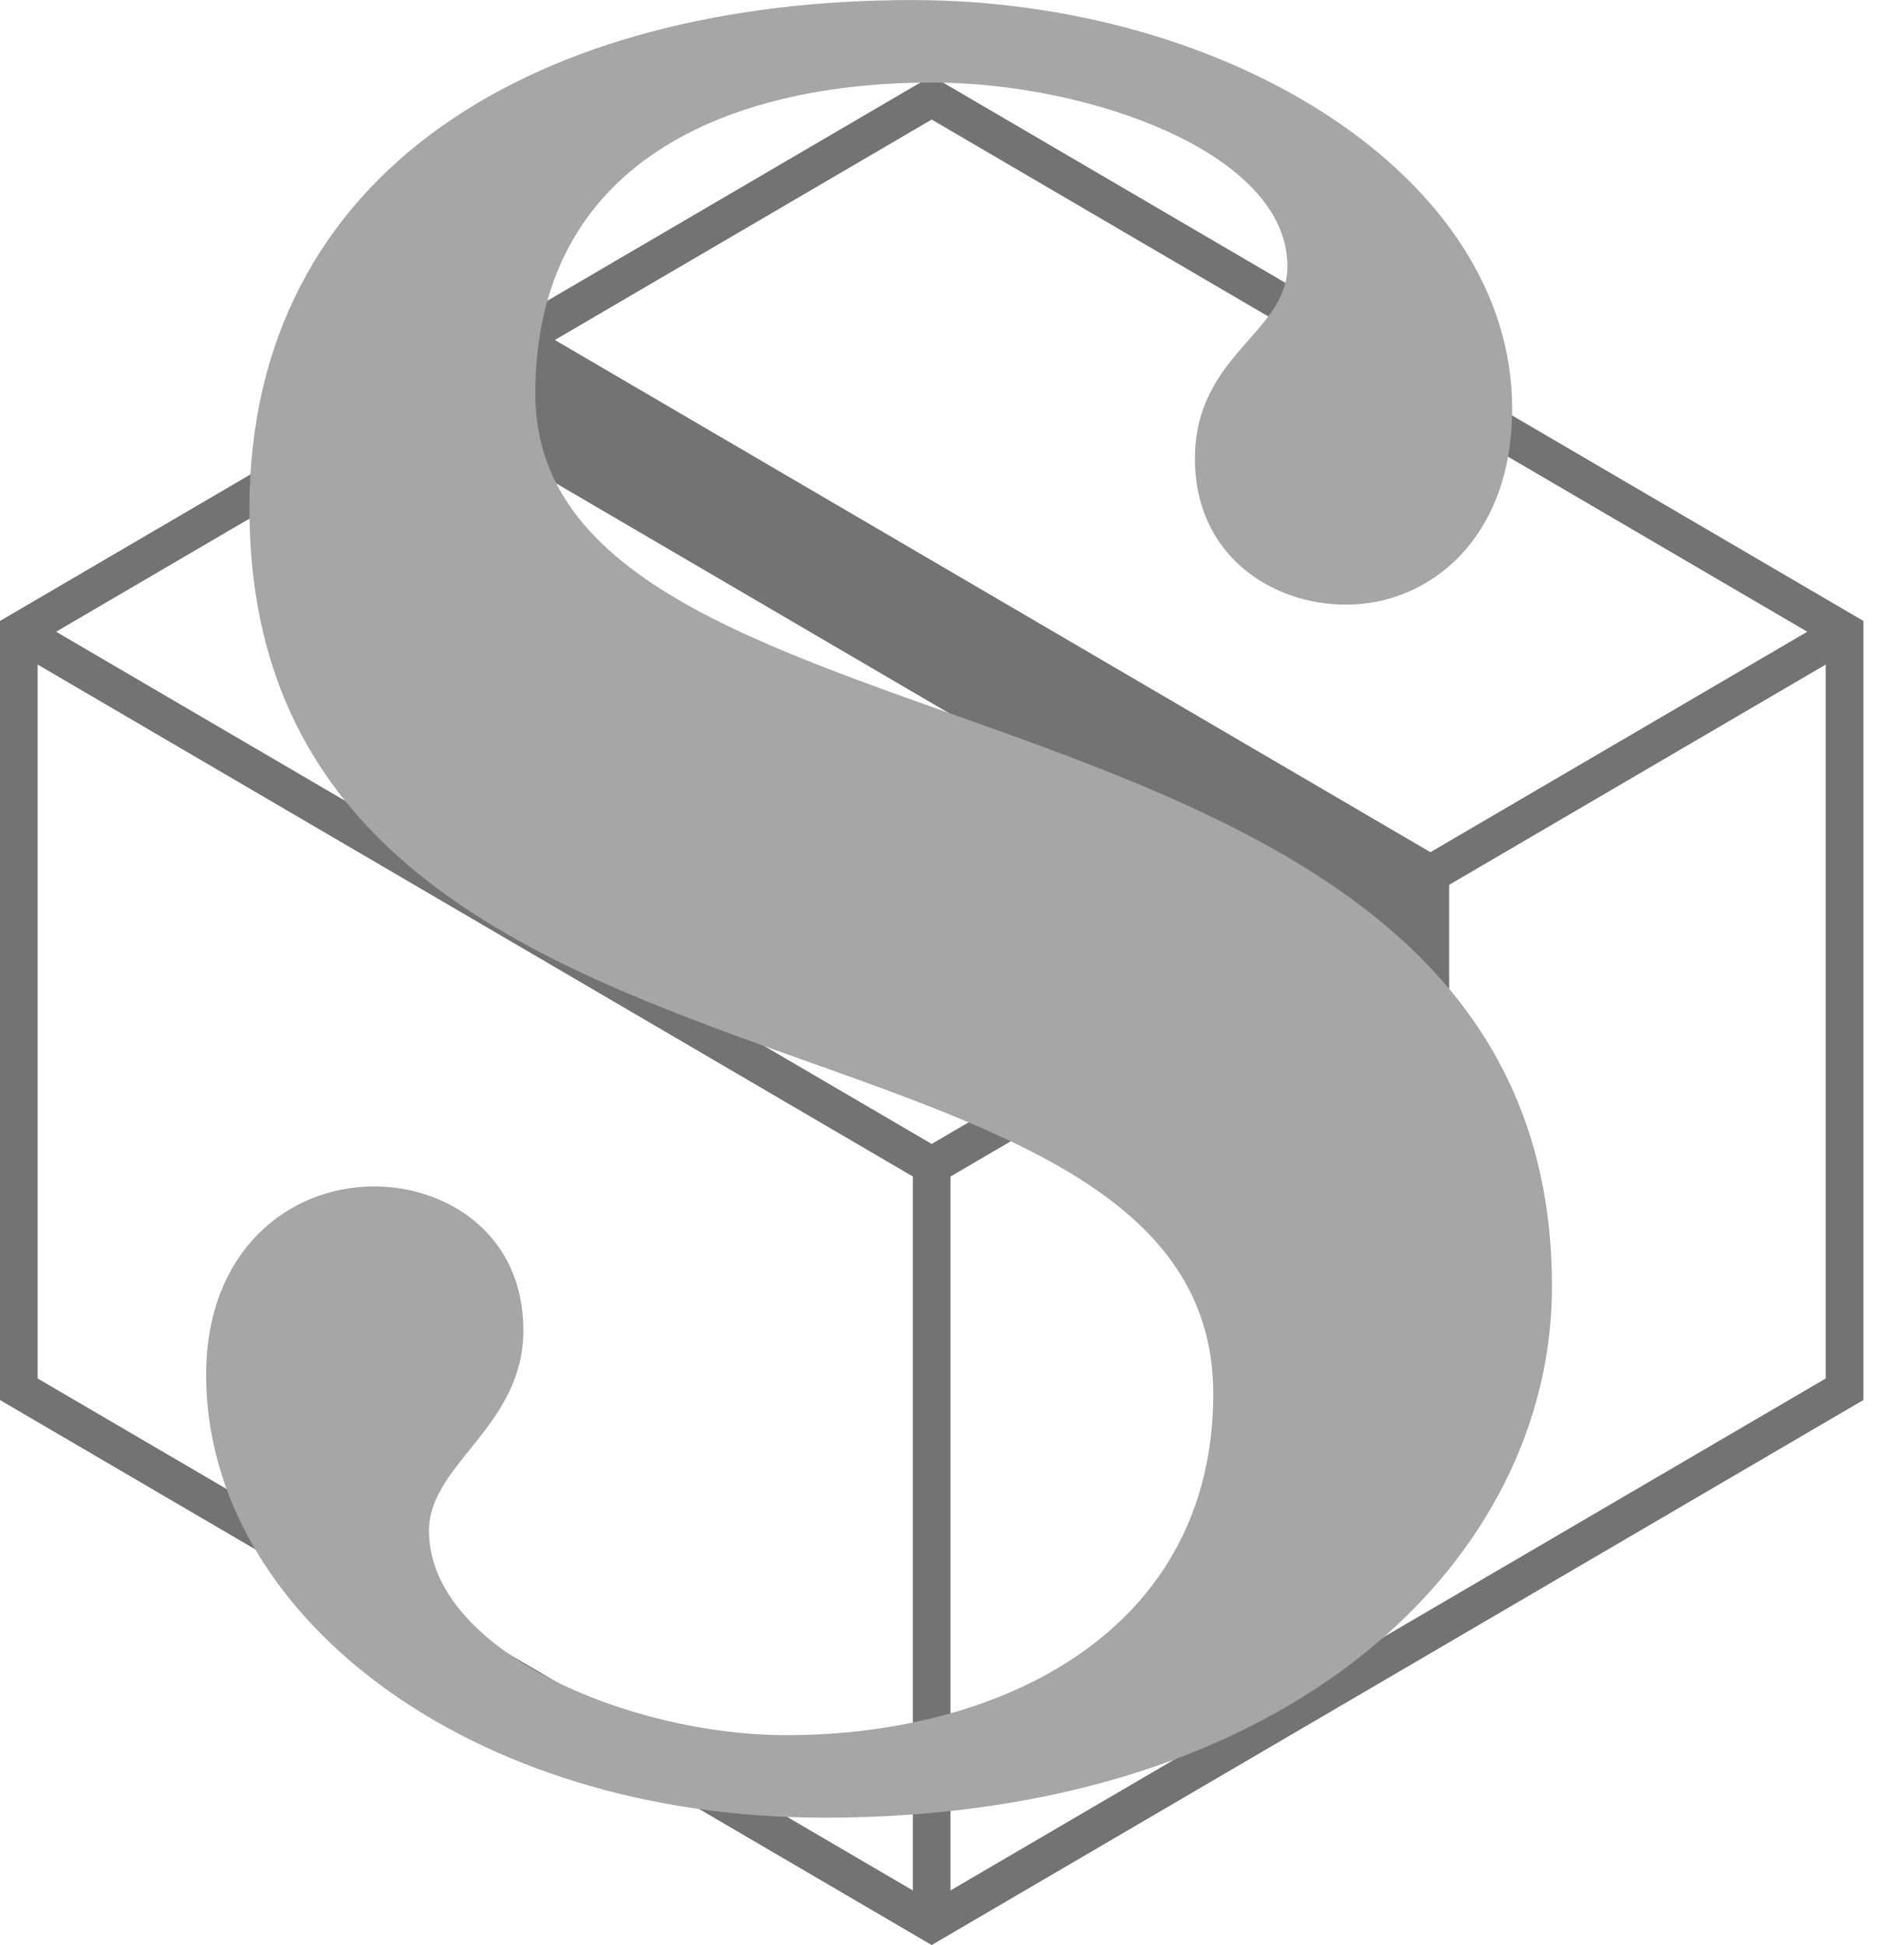
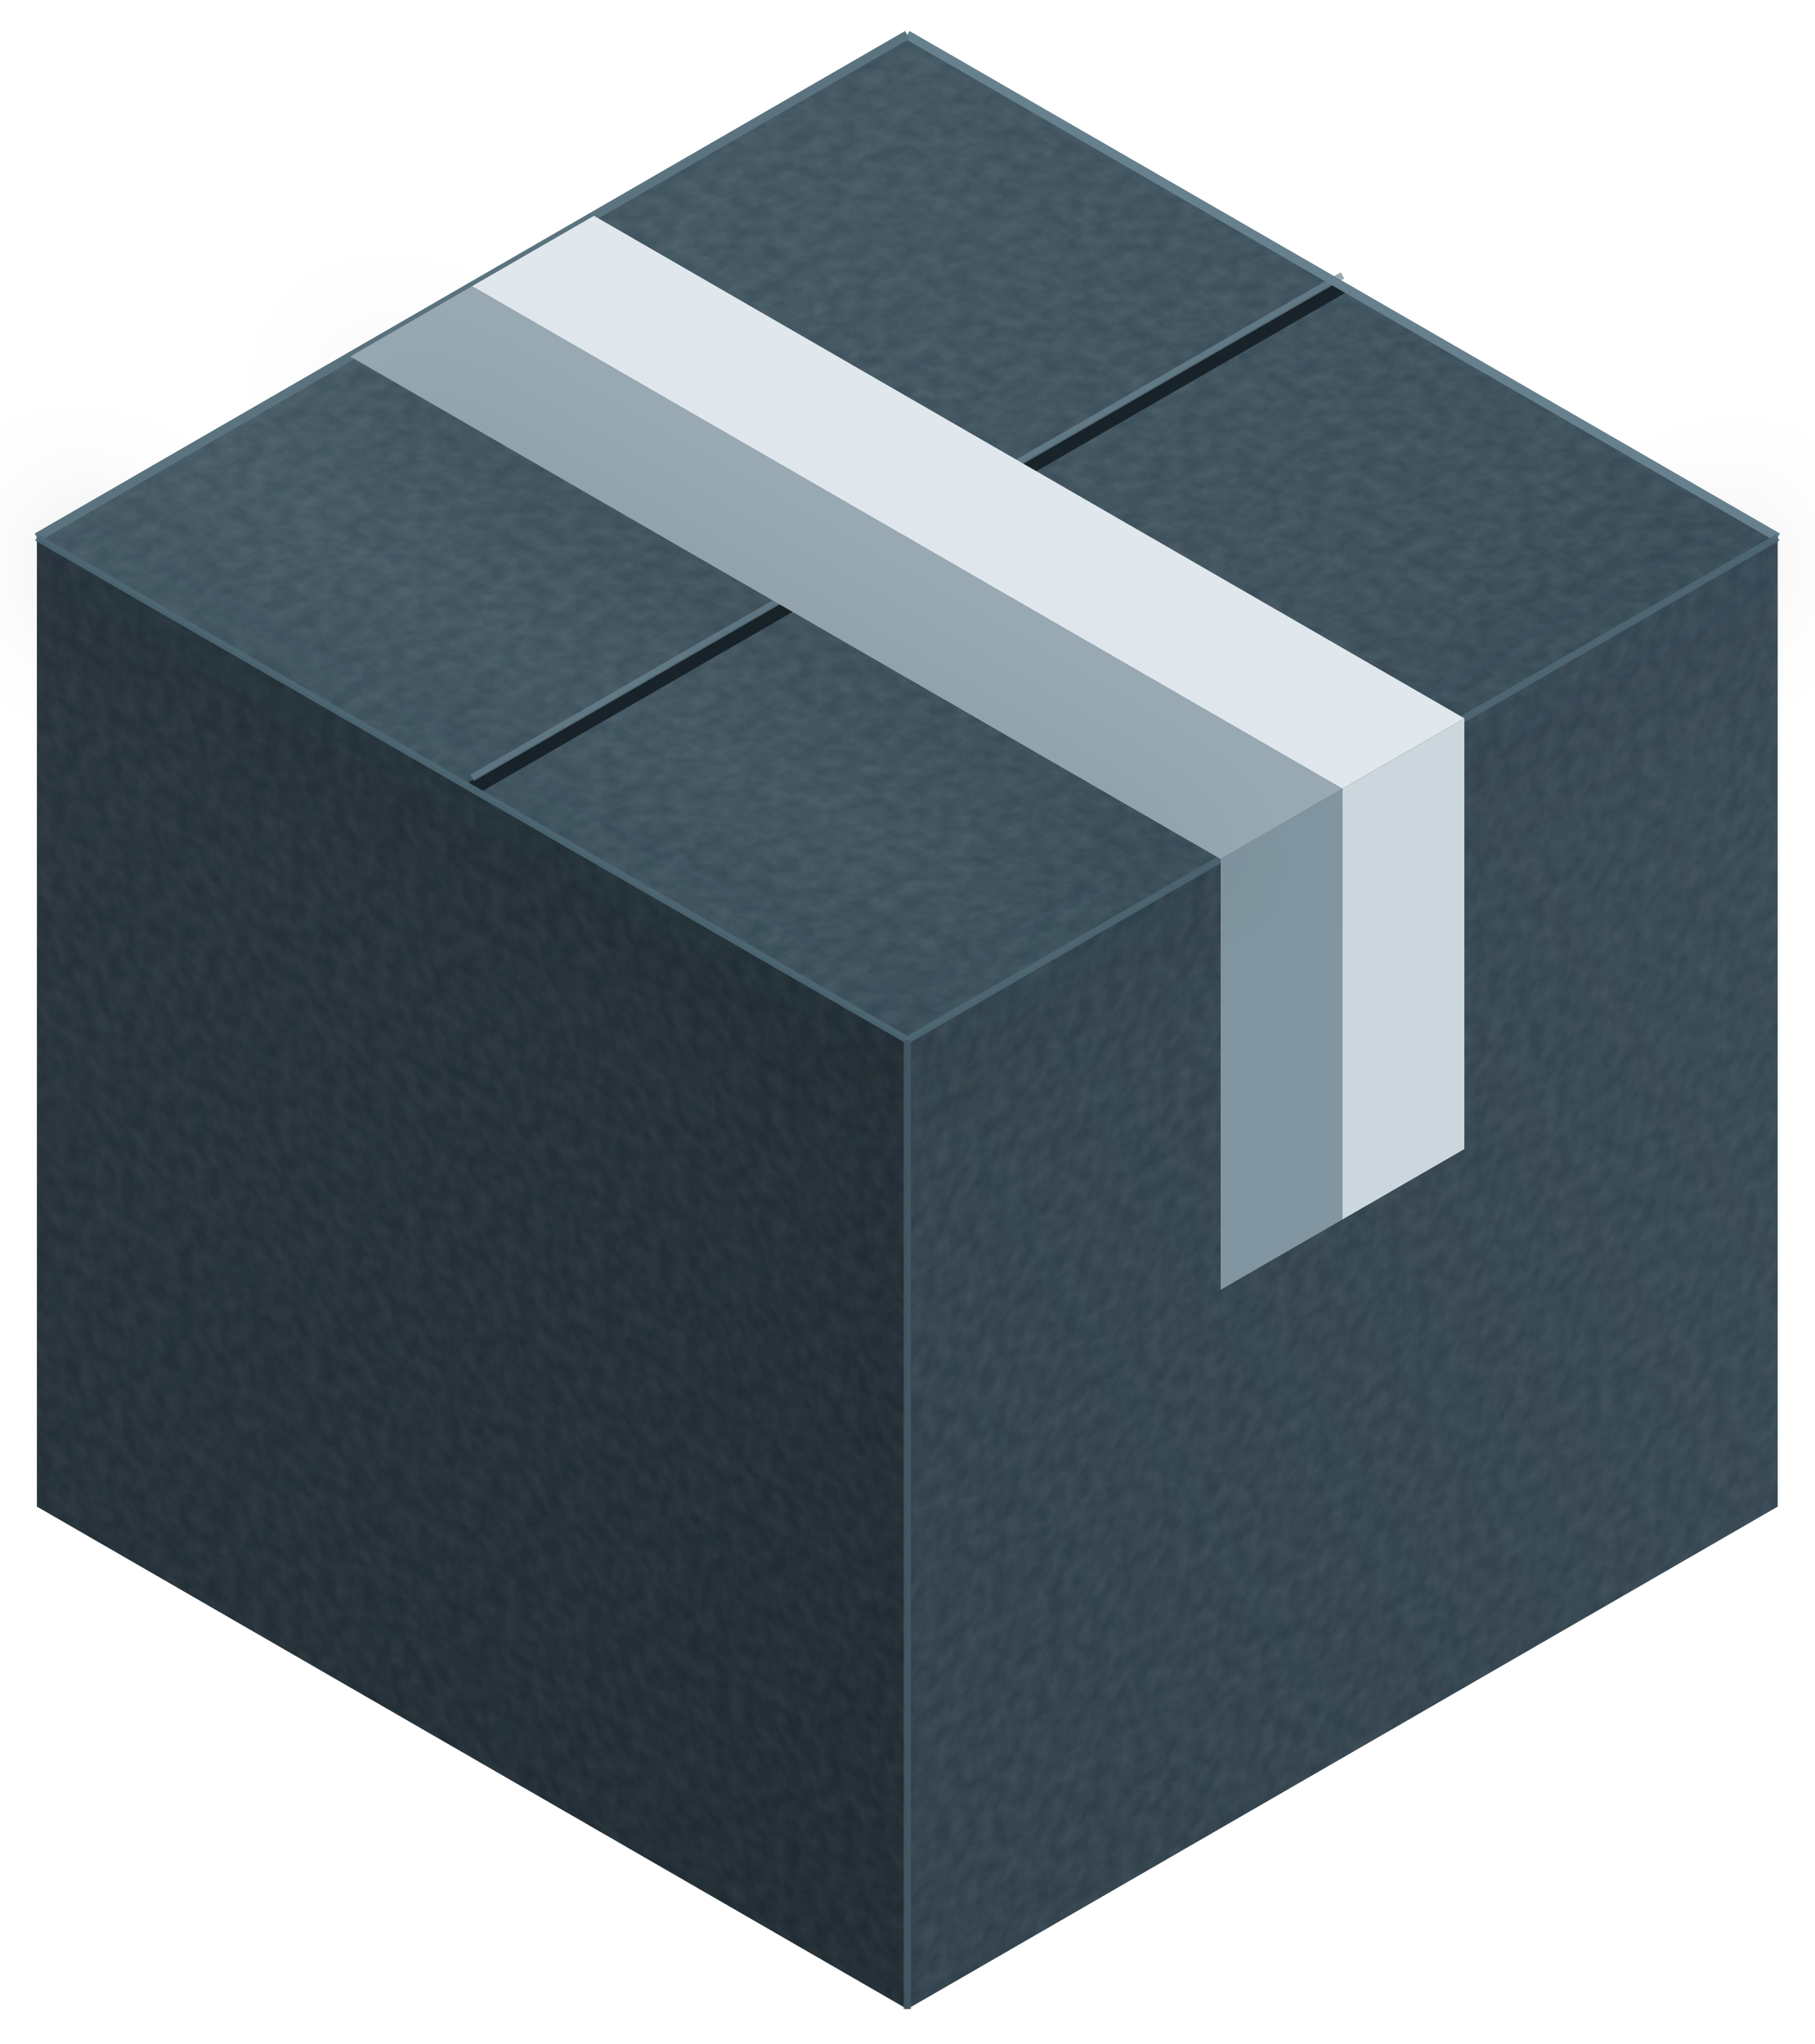
- <svg xmlns="http://www.w3.org/2000/svg" viewBox="1.019 0.022 45.979 46.977" width="45.979" height="46.977">
-   <g featurekey="symbolFeature-0" transform="matrix(0.454545, 0, 0, 0.454545, 0.7917079, 1.700955)" fill="#737373">
-     <g>
-       <g>
-         <path d="M50,99.658L0.5,70.699V29.301L50,0.341l49.5,28.959v41.398L50,99.658z M2.5,69.553L50,97.342l47.5-27.789V30.448L50,2.659    L2.5,30.448V69.553z" />
-       </g>
-       <g>
-         <polygon points="51,98.376 49,98.376 49,58.822 0.995,30.738 2.005,29.011 50,57.091 97.995,29.011 99.005,30.738 51,58.822   " />
-       </g>
-       <g>
-         <polyline points="28.494,14.082 76.994,42.457 71.506,45.667 23.006,17.292   " />
-         <polygon points="71.507,46.246 71.254,46.098 22.754,17.724 23.259,16.861 71.507,45.087 76.003,42.457 28.241,14.514     28.746,13.65 77.983,42.457   " />
-       </g>
-       <g>
-         <polyline points="71.506,45.667 71.506,57.982 71.51,57.982 76.993,54.775 76.993,42.457   " />
-         <polyline points="71.006,45.667 72.006,45.667 72.006,57.113 76.493,54.487 76.493,42.457 77.493,42.457 77.493,55.062     71.646,58.482 71,58.85   " />
+ <svg xmlns="http://www.w3.org/2000/svg" viewBox="148 90 728 820">
+   <defs>
+     <linearGradient id="bg25" x1="0" y1="0" x2="0" y2="1">
+       <stop offset="0" stop-color="#242F37" />
+       <stop offset="1" stop-color="#0D1317" />
+     </linearGradient>
+     <radialGradient id="spot25" cx="0.5" cy="0.5" r="0.5">
+       <stop offset="0" stop-color="#46565F" stop-opacity="0.45" />
+       <stop offset="1" stop-color="#46565F" stop-opacity="0" />
+     </radialGradient>
+     <filter id="soft25" x="-40%" y="-40%" width="180%" height="180%">
+       <feGaussianBlur stdDeviation="18" />
+     </filter>
+     <linearGradient id="top25" gradientUnits="userSpaceOnUse" x1="330" y1="320" x2="700" y2="490">
+       <stop offset="0" stop-color="#445863" />
+       <stop offset="1" stop-color="#394C57" />
+     </linearGradient>
+     <linearGradient id="left25" gradientUnits="userSpaceOnUse" x1="269.5" y1="480" x2="512" y2="720">
+       <stop offset="0" stop-color="#26323A" />
+       <stop offset="1" stop-color="#1F2A31" />
+     </linearGradient>
+     <linearGradient id="right25" gradientUnits="userSpaceOnUse" x1="512" y1="650" x2="754.5" y2="500">
+       <stop offset="0" stop-color="#30404A" />
+       <stop offset="1" stop-color="#374854" />
+     </linearGradient>
+     <filter id="grain25" x="0" y="0" width="280" height="280" filterUnits="userSpaceOnUse">
+       <feTurbulence type="fractalNoise" baseFrequency="0.22" numOctaves="4" seed="17" result="n" />
+       <feColorMatrix in="n" type="matrix" values="0 0 0 0 1  0 0 0 0 1  0 0 0 0 1  0.45 0 0 0 -0.1" />
+     </filter>
+     <filter id="grainD25" x="0" y="0" width="280" height="280" filterUnits="userSpaceOnUse">
+       <feTurbulence type="fractalNoise" baseFrequency="0.28" numOctaves="4" seed="41" result="n" />
+       <feColorMatrix in="n" type="matrix" values="0 0 0 0 0.02  0 0 0 0 0.05  0 0 0 0 0.07  0.45 0 0 0 -0.1" />
+     </filter>
+     <clipPath id="clipTopD">
+       <path d="M512 262 754.5 402 512 542 269.5 402Z" />
+     </clipPath>
+     <clipPath id="clipLeftD">
+       <path d="M269.5 402 512 542 512 812 269.5 672Z" />
+     </clipPath>
+     <clipPath id="clipRightD">
+       <path d="M512 542 754.5 402 754.5 672 512 812Z" />
+     </clipPath>
+   </defs>
+   <g transform="translate(-225.28 -273.28) scale(1.44)">
+     <path d="M512 262 754.5 402 512 542 269.5 402Z" fill="url(#top25)" />
+     <path d="M269.5 402 512 542 512 812 269.5 672Z" fill="url(#left25)" />
+     <path d="M512 542 754.5 402 754.5 672 512 812Z" fill="url(#right25)" />
+     <g clip-path="url(#clipTopD)">
+       <g transform="matrix(0.866 0.5 0.866 -0.5 269.5 402)">
+         <rect width="280" height="280" filter="url(#grain25)" opacity="0.30" />
+         <rect width="280" height="280" filter="url(#grainD25)" opacity="0.38" />
      </g>
    </g>
-   </g>
-   <g featurekey="nameFeature-0" transform="matrix(1.616047, 0, 0, 1.616047, 3.285482, -21.36978)" fill="#a6a6a6">
-     <path d="M10.904 40.403 c-5.316 0 -9.226 -3.048 -9.226 -6.619 c0 -1.859 1.237 -2.815 2.512 -2.815 c1.092 0 2.229 0.718 2.229 2.149 c0 1.443 -1.411 1.997 -1.411 2.997 c0 1.782 2.974 3.055 5.338 3.055 c3.244 0 6.382 -1.574 6.382 -5.102 c0 -6.272 -14.403 -3.654 -14.403 -13.229 c0 -5.092 4.344 -7.601 9.904 -7.601 c4.736 0 8.966 2.65 8.966 6.105 c0 1.946 -1.237 2.931 -2.483 2.931 c-1.122 0 -2.258 -0.748 -2.258 -2.178 c0 -1.558 1.382 -1.881 1.382 -2.881 c0 -1.695 -2.974 -2.744 -5.309 -2.744 c-3.04 0 -5.93 1.185 -5.93 4.65 c0 5.866 15.193 3.771 15.193 13.345 c0 4.021 -3.83 7.938 -10.886 7.938 z" />
+     <g clip-path="url(#clipLeftD)">
+       <g transform="matrix(0.866 0.5 0 0.96428 269.5 402)">
+         <rect width="280" height="280" filter="url(#grain25)" opacity="0.20" />
+         <rect width="280" height="280" filter="url(#grainD25)" opacity="0.34" />
+       </g>
+     </g>
+     <g clip-path="url(#clipRightD)">
+       <g transform="matrix(0.866 -0.5 0 0.96428 512 542)">
+         <rect width="280" height="280" filter="url(#grain25)" opacity="0.25" />
+         <rect width="280" height="280" filter="url(#grainD25)" opacity="0.34" />
+       </g>
+     </g>
+     <path d="M390.75 472 633.25 332" stroke="#141E24" stroke-width="4" fill="none" opacity="0.9" />
+     <path d="M390.75 472 633.25 332" stroke="#6E8794" stroke-width="2" fill="none" opacity="0.7" transform="translate(0 -3)" />
+     <path d="M269.5 402 512 542" stroke="#0B141A" stroke-width="10" opacity="0.28" filter="url(#soft25)" fill="none" />
+     <path d="M512 542 754.5 402" stroke="#0B141A" stroke-width="10" opacity="0.22" filter="url(#soft25)" fill="none" />
+     <path d="M512 542 512 812" stroke="#060D11" stroke-width="9" opacity="0.30" filter="url(#soft25)" fill="none" />
+     <path d="M512 262 754.5 402" stroke="#66808D" stroke-width="2.5" fill="none" />
+     <path d="M512 262 269.5 402" stroke="#5A737F" stroke-width="2.5" fill="none" />
+     <path d="M269.5 402 512 542 754.5 402" stroke="#4E6773" stroke-width="2" fill="none" opacity="0.9" />
+     <path d="M512 542 512 812" stroke="#445963" stroke-width="2" fill="none" opacity="0.9" />
+     <path d="M356.8 351.6 390.75 332 633.25 472 599.3 491.6Z" fill="#99AAB5" />
+     <path d="M390.75 332 424.7 312.4 667.2 452.4 633.25 472Z" fill="#E1E8ED" />
+     <path d="M599.3 491.6 633.25 472 633.25 592 599.3 611.6Z" fill="#8296A1" />
+     <path d="M633.25 472 667.2 452.4 667.2 572.4 633.25 592Z" fill="#CCD6DD" />
+     <path d="M360 358 602.5 498" stroke="#000000" opacity="0.25" stroke-width="7" filter="url(#soft25)" fill="none" />
  </g>
</svg>
